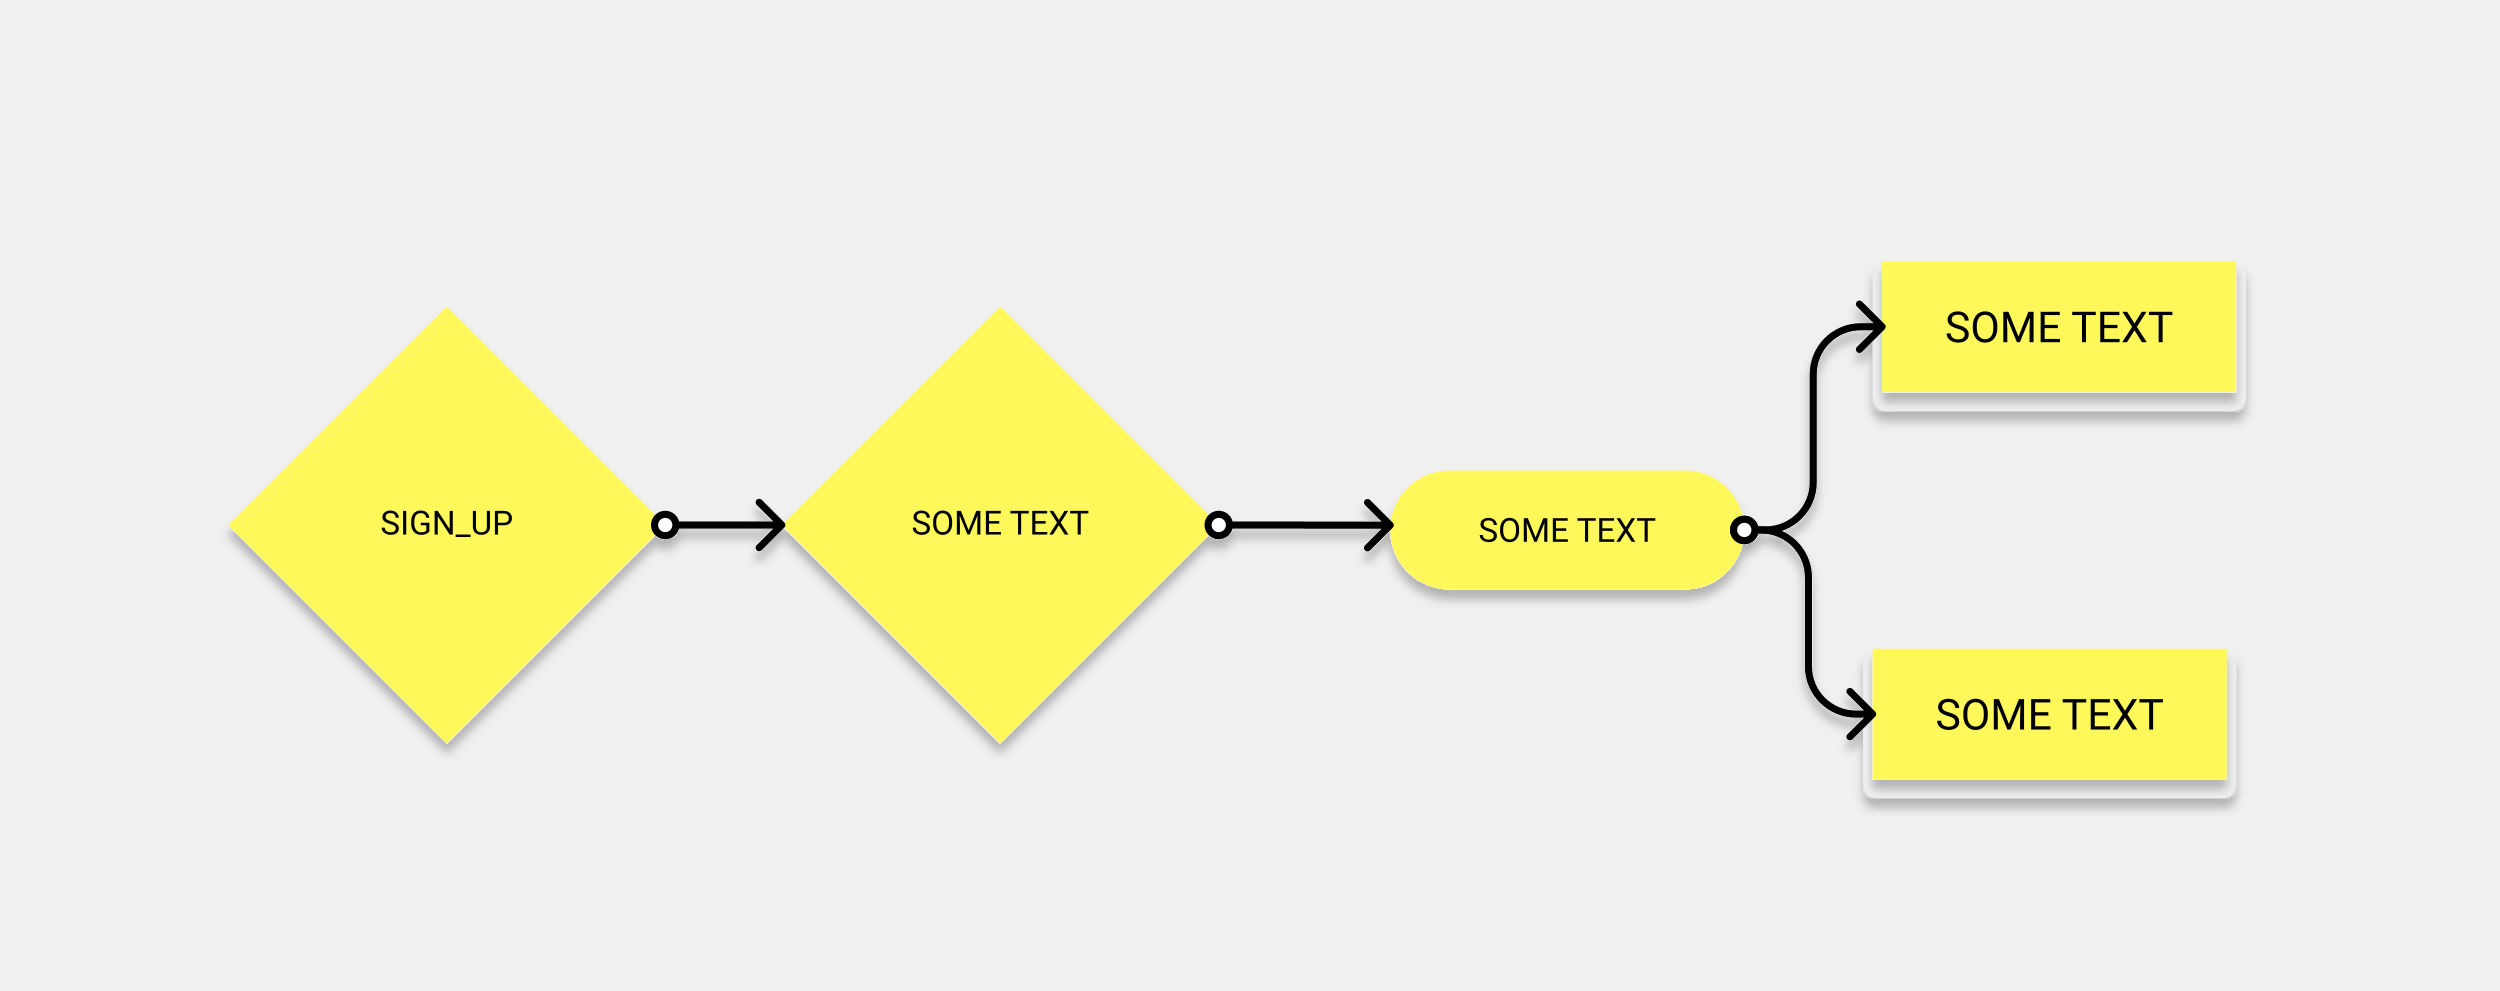
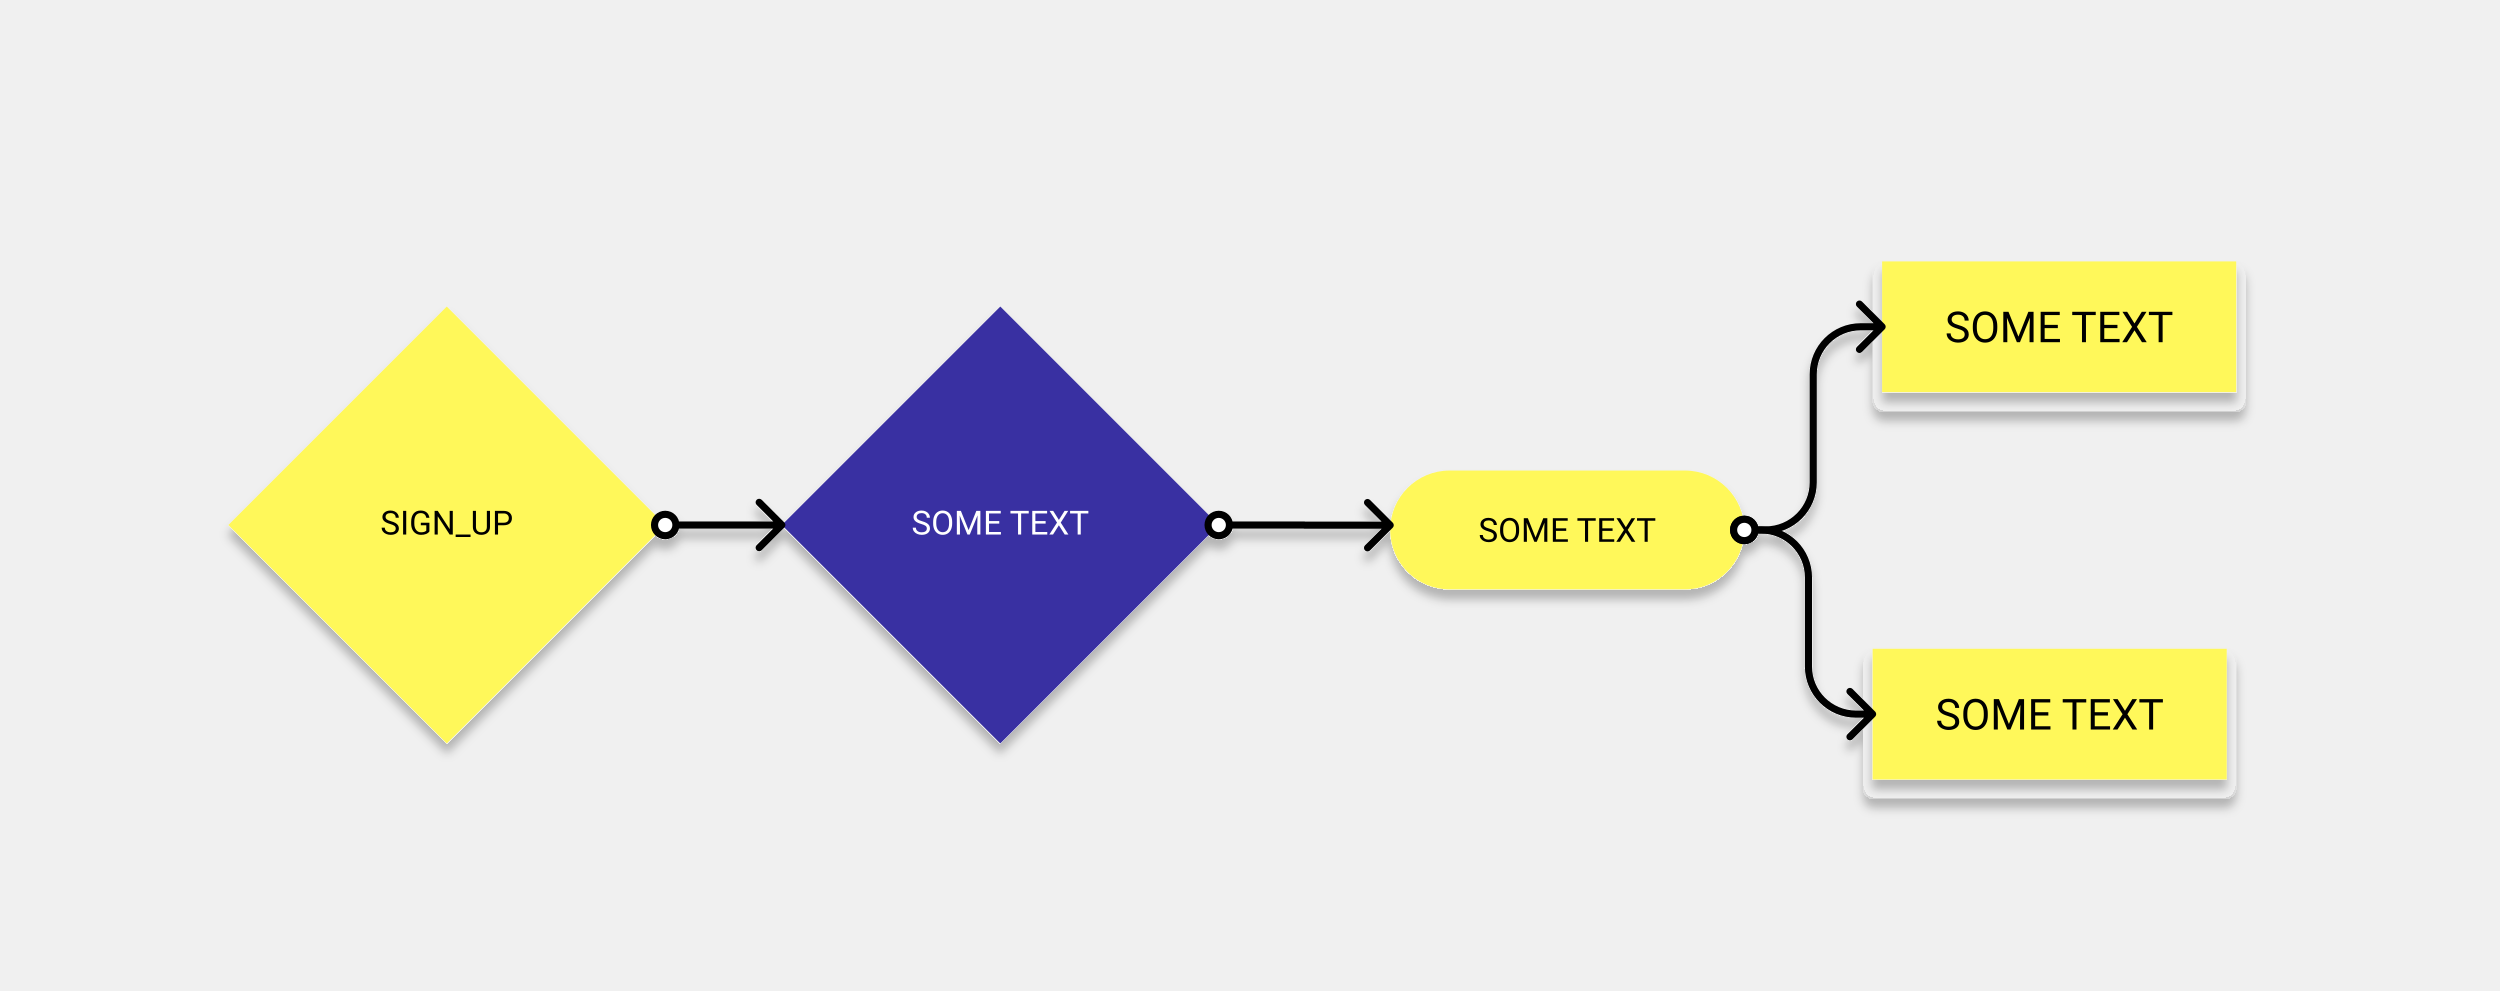
<svg xmlns="http://www.w3.org/2000/svg" width="1052" height="417" viewBox="0 0 1052 417" fill="none">
  <g filter="url(#filter0_d_1:63)">
    <rect width="130.004" height="130.004" transform="translate(188 129) rotate(45)" fill="#FFF85A" />
    <path d="M164.149 220.49C163.024 220.166 162.203 219.77 161.688 219.3C161.178 218.826 160.923 218.243 160.923 217.55C160.923 216.767 161.235 216.119 161.859 215.609C162.488 215.094 163.304 214.837 164.307 214.837C164.99 214.837 165.599 214.969 166.132 215.233C166.67 215.497 167.084 215.862 167.376 216.327C167.672 216.792 167.82 217.3 167.82 217.851H166.501C166.501 217.25 166.31 216.778 165.927 216.436C165.544 216.09 165.004 215.917 164.307 215.917C163.66 215.917 163.154 216.06 162.789 216.347C162.429 216.63 162.249 217.024 162.249 217.53C162.249 217.936 162.42 218.28 162.762 218.562C163.108 218.84 163.694 219.095 164.519 219.328C165.348 219.56 165.995 219.818 166.46 220.1C166.929 220.378 167.276 220.704 167.499 221.078C167.727 221.451 167.841 221.891 167.841 222.397C167.841 223.204 167.526 223.851 166.897 224.339C166.269 224.822 165.428 225.063 164.375 225.063C163.691 225.063 163.053 224.933 162.461 224.673C161.868 224.409 161.41 224.049 161.087 223.593C160.768 223.138 160.608 222.62 160.608 222.042H161.928C161.928 222.643 162.149 223.119 162.591 223.47C163.037 223.817 163.632 223.99 164.375 223.99C165.068 223.99 165.599 223.849 165.968 223.566C166.337 223.283 166.521 222.898 166.521 222.411C166.521 221.923 166.351 221.547 166.009 221.283C165.667 221.014 165.047 220.75 164.149 220.49ZM170.937 224.926H169.625V214.973H170.937V224.926ZM180.692 223.621C180.355 224.104 179.883 224.466 179.277 224.708C178.676 224.945 177.974 225.063 177.172 225.063C176.361 225.063 175.641 224.874 175.012 224.496C174.383 224.113 173.895 223.571 173.549 222.869C173.207 222.167 173.032 221.353 173.022 220.428V219.56C173.022 218.061 173.371 216.899 174.068 216.074C174.77 215.249 175.755 214.837 177.021 214.837C178.061 214.837 178.897 215.103 179.53 215.636C180.164 216.165 180.551 216.917 180.692 217.892H179.38C179.134 216.575 178.35 215.917 177.028 215.917C176.149 215.917 175.481 216.227 175.025 216.846C174.574 217.462 174.346 218.355 174.342 219.526V220.339C174.342 221.456 174.597 222.345 175.107 223.005C175.618 223.662 176.308 223.99 177.179 223.99C177.671 223.99 178.102 223.935 178.471 223.826C178.84 223.716 179.145 223.532 179.387 223.272V221.037H177.083V219.97H180.692V223.621ZM190.536 224.926H189.217L184.206 217.256V224.926H182.887V214.973H184.206L189.23 222.677V214.973H190.536V224.926ZM198.001 225.959H191.739V224.926H198.001V225.959ZM206.19 214.973V221.741C206.186 222.68 205.89 223.448 205.302 224.045C204.718 224.642 203.925 224.977 202.923 225.049L202.574 225.063C201.485 225.063 200.617 224.769 199.97 224.181C199.323 223.593 198.994 222.784 198.985 221.755V214.973H200.284V221.714C200.284 222.434 200.482 222.994 200.879 223.395C201.275 223.792 201.84 223.99 202.574 223.99C203.317 223.99 203.884 223.792 204.276 223.395C204.673 222.999 204.871 222.44 204.871 221.72V214.973H206.19ZM209.574 221.03V224.926H208.262V214.973H211.933C213.022 214.973 213.874 215.251 214.489 215.807C215.109 216.363 215.419 217.099 215.419 218.015C215.419 218.981 215.116 219.727 214.51 220.251C213.908 220.77 213.045 221.03 211.919 221.03H209.574ZM209.574 219.957H211.933C212.634 219.957 213.172 219.793 213.546 219.464C213.92 219.132 214.106 218.653 214.106 218.029C214.106 217.436 213.92 216.963 213.546 216.607C213.172 216.252 212.66 216.067 212.008 216.053H209.574V219.957Z" fill="black" />
-     <rect width="130.004" height="130.004" transform="translate(420.926 129) rotate(45)" fill="#FFF85A" />
-     <path d="M387.635 220.49C386.51 220.166 385.689 219.77 385.174 219.3C384.664 218.826 384.409 218.243 384.409 217.55C384.409 216.767 384.721 216.119 385.345 215.609C385.974 215.094 386.79 214.837 387.793 214.837C388.476 214.837 389.085 214.969 389.618 215.233C390.156 215.497 390.57 215.862 390.862 216.327C391.158 216.792 391.306 217.3 391.306 217.851H389.987C389.987 217.25 389.796 216.778 389.413 216.436C389.03 216.09 388.49 215.917 387.793 215.917C387.145 215.917 386.64 216.06 386.275 216.347C385.915 216.63 385.735 217.024 385.735 217.53C385.735 217.936 385.906 218.28 386.248 218.562C386.594 218.84 387.18 219.095 388.005 219.328C388.834 219.56 389.481 219.818 389.946 220.1C390.415 220.378 390.762 220.704 390.985 221.078C391.213 221.451 391.327 221.891 391.327 222.397C391.327 223.204 391.012 223.851 390.383 224.339C389.755 224.822 388.914 225.063 387.861 225.063C387.177 225.063 386.539 224.933 385.947 224.673C385.354 224.409 384.896 224.049 384.573 223.593C384.254 223.138 384.094 222.62 384.094 222.042H385.414C385.414 222.643 385.635 223.119 386.077 223.47C386.523 223.817 387.118 223.99 387.861 223.99C388.554 223.99 389.085 223.849 389.454 223.566C389.823 223.283 390.007 222.898 390.007 222.411C390.007 221.923 389.837 221.547 389.495 221.283C389.153 221.014 388.533 220.75 387.635 220.49ZM400.672 220.271C400.672 221.246 400.507 222.099 400.179 222.828C399.851 223.552 399.386 224.106 398.785 224.489C398.183 224.872 397.481 225.063 396.679 225.063C395.895 225.063 395.2 224.872 394.594 224.489C393.988 224.102 393.517 223.552 393.179 222.841C392.847 222.126 392.676 221.299 392.667 220.36V219.642C392.667 218.685 392.833 217.84 393.166 217.106C393.498 216.372 393.968 215.812 394.574 215.424C395.185 215.033 395.882 214.837 396.666 214.837C397.463 214.837 398.165 215.03 398.771 215.418C399.382 215.8 399.851 216.359 400.179 217.092C400.507 217.822 400.672 218.672 400.672 219.642V220.271ZM399.366 219.629C399.366 218.448 399.129 217.544 398.655 216.915C398.181 216.281 397.518 215.964 396.666 215.964C395.836 215.964 395.182 216.281 394.704 216.915C394.23 217.544 393.986 218.419 393.972 219.54V220.271C393.972 221.415 394.212 222.315 394.69 222.971C395.173 223.623 395.836 223.949 396.679 223.949C397.527 223.949 398.183 223.641 398.648 223.026C399.113 222.406 399.352 221.52 399.366 220.367V219.629ZM404.336 214.973L407.589 223.094L410.843 214.973H412.546V224.926H411.233V221.05L411.356 216.867L408.088 224.926H407.084L403.823 216.887L403.953 221.05V224.926H402.64V214.973H404.336ZM420.489 220.326H416.175V223.853H421.186V224.926H414.863V214.973H421.118V216.053H416.175V219.253H420.489V220.326ZM432.896 216.053H429.697V224.926H428.391V216.053H425.199V214.973H432.896V216.053ZM439.999 220.326H435.685V223.853H440.696V224.926H434.373V214.973H440.628V216.053H435.685V219.253H439.999V220.326ZM445.577 218.788L447.963 214.973H449.507L446.363 219.909L449.583 224.926H448.024L445.577 221.044L443.116 224.926H441.564L444.791 219.909L441.639 214.973H443.177L445.577 218.788ZM457.984 216.053H454.785V224.926H453.479V216.053H450.287V214.973H457.984V216.053Z" fill="black" />
+     <rect width="130.004" height="130.004" transform="translate(420.926 129) rotate(45)" fill="#3930A2" />
+     <path d="M387.635 220.49C386.51 220.166 385.689 219.77 385.174 219.3C384.664 218.826 384.409 218.243 384.409 217.55C384.409 216.767 384.721 216.119 385.345 215.609C385.974 215.094 386.79 214.837 387.793 214.837C388.476 214.837 389.085 214.969 389.618 215.233C390.156 215.497 390.57 215.862 390.862 216.327C391.158 216.792 391.306 217.3 391.306 217.851H389.987C389.987 217.25 389.796 216.778 389.413 216.436C389.03 216.09 388.49 215.917 387.793 215.917C387.145 215.917 386.64 216.06 386.275 216.347C385.915 216.63 385.735 217.024 385.735 217.53C385.735 217.936 385.906 218.28 386.248 218.562C386.594 218.84 387.18 219.095 388.005 219.328C388.834 219.56 389.481 219.818 389.946 220.1C390.415 220.378 390.762 220.704 390.985 221.078C391.213 221.451 391.327 221.891 391.327 222.397C391.327 223.204 391.012 223.851 390.383 224.339C389.755 224.822 388.914 225.063 387.861 225.063C387.177 225.063 386.539 224.933 385.947 224.673C385.354 224.409 384.896 224.049 384.573 223.593C384.254 223.138 384.094 222.62 384.094 222.042H385.414C385.414 222.643 385.635 223.119 386.077 223.47C386.523 223.817 387.118 223.99 387.861 223.99C388.554 223.99 389.085 223.849 389.454 223.566C389.823 223.283 390.007 222.898 390.007 222.411C390.007 221.923 389.837 221.547 389.495 221.283C389.153 221.014 388.533 220.75 387.635 220.49ZM400.672 220.271C400.672 221.246 400.507 222.099 400.179 222.828C399.851 223.552 399.386 224.106 398.785 224.489C398.183 224.872 397.481 225.063 396.679 225.063C395.895 225.063 395.2 224.872 394.594 224.489C393.988 224.102 393.517 223.552 393.179 222.841C392.847 222.126 392.676 221.299 392.667 220.36V219.642C392.667 218.685 392.833 217.84 393.166 217.106C393.498 216.372 393.968 215.812 394.574 215.424C395.185 215.033 395.882 214.837 396.666 214.837C397.463 214.837 398.165 215.03 398.771 215.418C399.382 215.8 399.851 216.359 400.179 217.092C400.507 217.822 400.672 218.672 400.672 219.642V220.271ZM399.366 219.629C399.366 218.448 399.129 217.544 398.655 216.915C398.181 216.281 397.518 215.964 396.666 215.964C395.836 215.964 395.182 216.281 394.704 216.915C394.23 217.544 393.986 218.419 393.972 219.54V220.271C393.972 221.415 394.212 222.315 394.69 222.971C395.173 223.623 395.836 223.949 396.679 223.949C397.527 223.949 398.183 223.641 398.648 223.026C399.113 222.406 399.352 221.52 399.366 220.367V219.629ZM404.336 214.973L407.589 223.094L410.843 214.973H412.546V224.926H411.233V221.05L411.356 216.867L408.088 224.926H407.084L403.823 216.887L403.953 221.05V224.926H402.64V214.973H404.336ZM420.489 220.326H416.175V223.853H421.186V224.926H414.863V214.973H421.118V216.053H416.175V219.253H420.489V220.326ZM432.896 216.053H429.697V224.926H428.391V216.053H425.199V214.973H432.896V216.053ZM439.999 220.326H435.685V223.853H440.696V224.926H434.373V214.973H440.628V216.053H435.685V219.253H439.999V220.326ZM445.577 218.788L447.963 214.973H449.507L446.363 219.909L449.583 224.926H448.024L445.577 221.044L443.116 224.926H441.564L444.791 219.909L441.639 214.973H443.177L445.577 218.788ZM457.984 216.053H454.785V224.926H453.479V216.053H450.287V214.973H457.984V216.053Z" fill="white" />
    <path d="M585 223C585 209.193 596.193 198 610 198H709C722.807 198 734 209.193 734 223V223C734 236.807 722.807 248 709 248H610C596.193 248 585 236.807 585 223V223Z" fill="#FFF85A" />
    <path d="M626.209 223.563C625.083 223.24 624.263 222.843 623.748 222.374C623.238 221.9 622.982 221.317 622.982 220.624C622.982 219.84 623.295 219.193 623.919 218.683C624.548 218.168 625.364 217.91 626.366 217.91C627.05 217.91 627.658 218.042 628.191 218.307C628.729 218.571 629.144 218.936 629.436 219.4C629.732 219.865 629.88 220.373 629.88 220.925H628.561C628.561 220.323 628.369 219.852 627.986 219.51C627.604 219.163 627.063 218.99 626.366 218.99C625.719 218.99 625.213 219.134 624.849 219.421C624.489 219.703 624.309 220.098 624.309 220.604C624.309 221.009 624.479 221.353 624.821 221.636C625.168 221.914 625.753 222.169 626.578 222.401C627.408 222.634 628.055 222.891 628.52 223.174C628.989 223.452 629.335 223.778 629.559 224.151C629.786 224.525 629.9 224.965 629.9 225.471C629.9 226.277 629.586 226.924 628.957 227.412C628.328 227.895 627.487 228.137 626.435 228.137C625.751 228.137 625.113 228.007 624.521 227.747C623.928 227.483 623.47 227.123 623.146 226.667C622.827 226.211 622.668 225.694 622.668 225.115H623.987C623.987 225.717 624.208 226.193 624.65 226.544C625.097 226.89 625.692 227.063 626.435 227.063C627.127 227.063 627.658 226.922 628.027 226.64C628.396 226.357 628.581 225.972 628.581 225.484C628.581 224.997 628.41 224.621 628.068 224.356C627.727 224.088 627.107 223.823 626.209 223.563ZM639.245 223.345C639.245 224.32 639.081 225.172 638.753 225.901C638.425 226.626 637.96 227.18 637.358 227.562C636.757 227.945 636.055 228.137 635.253 228.137C634.469 228.137 633.774 227.945 633.168 227.562C632.562 227.175 632.09 226.626 631.753 225.915C631.42 225.2 631.249 224.372 631.24 223.434V222.716C631.24 221.759 631.407 220.913 631.739 220.18C632.072 219.446 632.541 218.885 633.147 218.498C633.758 218.106 634.455 217.91 635.239 217.91C636.037 217.91 636.739 218.104 637.345 218.491C637.955 218.874 638.425 219.432 638.753 220.166C639.081 220.895 639.245 221.745 639.245 222.716V223.345ZM637.939 222.702C637.939 221.522 637.702 220.617 637.229 219.988C636.755 219.355 636.091 219.038 635.239 219.038C634.41 219.038 633.756 219.355 633.277 219.988C632.803 220.617 632.56 221.492 632.546 222.613V223.345C632.546 224.489 632.785 225.389 633.264 226.045C633.747 226.697 634.41 227.022 635.253 227.022C636.101 227.022 636.757 226.715 637.222 226.1C637.687 225.48 637.926 224.593 637.939 223.44V222.702ZM642.909 218.047L646.163 226.168L649.417 218.047H651.119V228H649.807V224.124L649.93 219.94L646.662 228H645.657L642.396 219.961L642.526 224.124V228H641.214V218.047H642.909ZM659.062 223.399H654.749V226.927H659.76V228H653.437V218.047H659.691V219.127H654.749V222.326H659.062V223.399ZM671.47 219.127H668.271V228H666.965V219.127H663.772V218.047H671.47V219.127ZM678.572 223.399H674.259V226.927H679.27V228H672.946V218.047H679.201V219.127H674.259V222.326H678.572V223.399ZM684.15 221.861L686.536 218.047H688.081L684.937 222.982L688.156 228H686.598L684.15 224.117L681.689 228H680.138L683.364 222.982L680.213 218.047H681.751L684.15 221.861ZM696.558 219.127H693.358V228H692.053V219.127H688.86V218.047H696.558V219.127Z" fill="black" />
    <path d="M512.853 216.426C510.353 216.426 508.353 218.426 508.353 220.926C508.353 223.426 510.353 225.426 512.853 225.426C515.353 225.426 517.353 223.426 517.353 220.926C517.353 218.426 515.353 216.426 512.853 216.426Z" fill="white" />
    <path d="M586.061 222.061C586.646 221.475 586.646 220.525 586.061 219.939L576.515 210.393C575.929 209.808 574.979 209.808 574.393 210.393C573.808 210.979 573.808 211.929 574.393 212.515L582.879 221L574.393 229.485C573.808 230.071 573.808 231.021 574.393 231.607C574.979 232.192 575.929 232.192 576.515 231.607L586.061 222.061ZM509.853 220.926C509.853 219.255 511.181 217.926 512.853 217.926V214.926C509.524 214.926 506.853 217.598 506.853 220.926H509.853ZM512.853 217.926C514.524 217.926 515.853 219.255 515.853 220.926H518.853C518.853 217.598 516.181 214.926 512.853 214.926V217.926ZM515.853 220.926C515.853 222.598 514.524 223.926 512.853 223.926V226.926C516.181 226.926 518.853 224.255 518.853 220.926H515.853ZM512.853 223.926C511.181 223.926 509.853 222.598 509.853 220.926H506.853C506.853 224.255 509.524 226.926 512.853 226.926V223.926ZM517.353 222.426H548.89V219.426H517.353V222.426ZM548.963 222.5H585V219.5H548.963V222.5ZM547.426 220.963C547.426 221.812 548.114 222.5 548.963 222.5V219.5C549.771 219.5 550.426 220.155 550.426 220.963H547.426ZM548.89 222.426C548.082 222.426 547.426 221.771 547.426 220.963H550.426C550.426 220.114 549.738 219.426 548.89 219.426V222.426Z" fill="black" />
    <g filter="url(#filter1_d_1:63)">
      <rect width="149" height="55" transform="translate(788 273)" fill="#FFF85A" />
      <path d="M819.697 301.296C818.25 300.88 817.195 300.37 816.533 299.767C815.877 299.157 815.549 298.407 815.549 297.517C815.549 296.509 815.95 295.677 816.753 295.021C817.562 294.358 818.61 294.027 819.899 294.027C820.778 294.027 821.561 294.197 822.246 294.537C822.938 294.877 823.471 295.346 823.846 295.943C824.227 296.541 824.417 297.194 824.417 297.903H822.721C822.721 297.13 822.475 296.523 821.982 296.084C821.49 295.639 820.796 295.416 819.899 295.416C819.067 295.416 818.417 295.601 817.948 295.97C817.485 296.333 817.254 296.84 817.254 297.49C817.254 298.012 817.474 298.454 817.913 298.817C818.358 299.175 819.111 299.503 820.172 299.802C821.238 300.101 822.07 300.432 822.668 300.795C823.271 301.152 823.717 301.571 824.004 302.052C824.297 302.532 824.443 303.098 824.443 303.748C824.443 304.785 824.039 305.617 823.23 306.244C822.422 306.865 821.341 307.176 819.987 307.176C819.108 307.176 818.288 307.009 817.526 306.675C816.765 306.335 816.176 305.872 815.76 305.286C815.35 304.7 815.145 304.035 815.145 303.291H816.841C816.841 304.064 817.125 304.677 817.693 305.128C818.268 305.573 819.032 305.796 819.987 305.796C820.878 305.796 821.561 305.614 822.035 305.251C822.51 304.888 822.747 304.393 822.747 303.766C822.747 303.139 822.527 302.655 822.088 302.315C821.648 301.97 820.852 301.63 819.697 301.296ZM836.458 301.015C836.458 302.269 836.247 303.364 835.825 304.302C835.403 305.233 834.806 305.945 834.032 306.438C833.259 306.93 832.356 307.176 831.325 307.176C830.317 307.176 829.424 306.93 828.645 306.438C827.865 305.939 827.259 305.233 826.825 304.319C826.397 303.399 826.178 302.336 826.166 301.129V300.206C826.166 298.976 826.38 297.889 826.808 296.945C827.235 296.002 827.839 295.281 828.618 294.783C829.403 294.279 830.3 294.027 831.308 294.027C832.333 294.027 833.235 294.276 834.015 294.774C834.8 295.267 835.403 295.984 835.825 296.928C836.247 297.865 836.458 298.958 836.458 300.206V301.015ZM834.779 300.188C834.779 298.671 834.475 297.508 833.865 296.699C833.256 295.885 832.403 295.478 831.308 295.478C830.241 295.478 829.4 295.885 828.785 296.699C828.176 297.508 827.862 298.633 827.845 300.074V301.015C827.845 302.485 828.152 303.643 828.768 304.486C829.389 305.324 830.241 305.743 831.325 305.743C832.415 305.743 833.259 305.348 833.856 304.557C834.454 303.76 834.762 302.62 834.779 301.138V300.188ZM841.169 294.203L845.353 304.645L849.536 294.203H851.725V307H850.037V302.017L850.195 296.638L845.994 307H844.702L840.51 296.664L840.677 302.017V307H838.989V294.203H841.169ZM861.938 301.085H856.392V305.62H862.834V307H854.704V294.203H862.746V295.592H856.392V299.705H861.938V301.085ZM877.89 295.592H873.776V307H872.098V295.592H867.993V294.203H877.89V295.592ZM887.021 301.085H881.476V305.62H887.918V307H879.788V294.203H887.83V295.592H881.476V299.705H887.021V301.085ZM894.193 299.107L897.261 294.203H899.247L895.204 300.549L899.344 307H897.34L894.193 302.008L891.029 307H889.034L893.183 300.549L889.131 294.203H891.108L894.193 299.107ZM910.146 295.592H906.032V307H904.354V295.592H900.249V294.203H910.146V295.592Z" fill="black" />
    </g>
    <g filter="url(#filter2_d_1:63)">
      <rect width="149" height="55" transform="translate(792 110)" fill="#FFF85A" />
      <path d="M823.697 138.296C822.25 137.88 821.195 137.37 820.533 136.767C819.877 136.157 819.549 135.407 819.549 134.517C819.549 133.509 819.95 132.677 820.753 132.021C821.562 131.358 822.61 131.027 823.899 131.027C824.778 131.027 825.561 131.197 826.246 131.537C826.938 131.877 827.471 132.346 827.846 132.943C828.227 133.541 828.417 134.194 828.417 134.903H826.721C826.721 134.13 826.475 133.523 825.982 133.084C825.49 132.639 824.796 132.416 823.899 132.416C823.067 132.416 822.417 132.601 821.948 132.97C821.485 133.333 821.254 133.84 821.254 134.49C821.254 135.012 821.474 135.454 821.913 135.817C822.358 136.175 823.111 136.503 824.172 136.802C825.238 137.101 826.07 137.432 826.668 137.795C827.271 138.152 827.717 138.571 828.004 139.052C828.297 139.532 828.443 140.098 828.443 140.748C828.443 141.785 828.039 142.617 827.23 143.244C826.422 143.865 825.341 144.176 823.987 144.176C823.108 144.176 822.288 144.009 821.526 143.675C820.765 143.335 820.176 142.872 819.76 142.286C819.35 141.7 819.145 141.035 819.145 140.291H820.841C820.841 141.064 821.125 141.677 821.693 142.128C822.268 142.573 823.032 142.796 823.987 142.796C824.878 142.796 825.561 142.614 826.035 142.251C826.51 141.888 826.747 141.393 826.747 140.766C826.747 140.139 826.527 139.655 826.088 139.315C825.648 138.97 824.852 138.63 823.697 138.296ZM840.458 138.015C840.458 139.269 840.247 140.364 839.825 141.302C839.403 142.233 838.806 142.945 838.032 143.438C837.259 143.93 836.356 144.176 835.325 144.176C834.317 144.176 833.424 143.93 832.645 143.438C831.865 142.939 831.259 142.233 830.825 141.319C830.397 140.399 830.178 139.336 830.166 138.129V137.206C830.166 135.976 830.38 134.889 830.808 133.945C831.235 133.002 831.839 132.281 832.618 131.783C833.403 131.279 834.3 131.027 835.308 131.027C836.333 131.027 837.235 131.276 838.015 131.774C838.8 132.267 839.403 132.984 839.825 133.928C840.247 134.865 840.458 135.958 840.458 137.206V138.015ZM838.779 137.188C838.779 135.671 838.475 134.508 837.865 133.699C837.256 132.885 836.403 132.478 835.308 132.478C834.241 132.478 833.4 132.885 832.785 133.699C832.176 134.508 831.862 135.633 831.845 137.074V138.015C831.845 139.485 832.152 140.643 832.768 141.486C833.389 142.324 834.241 142.743 835.325 142.743C836.415 142.743 837.259 142.348 837.856 141.557C838.454 140.76 838.762 139.62 838.779 138.138V137.188ZM845.169 131.203L849.353 141.645L853.536 131.203H855.725V144H854.037V139.017L854.195 133.638L849.994 144H848.702L844.51 133.664L844.677 139.017V144H842.989V131.203H845.169ZM865.938 138.085H860.392V142.62H866.834V144H858.704V131.203H866.746V132.592H860.392V136.705H865.938V138.085ZM881.89 132.592H877.776V144H876.098V132.592H871.993V131.203H881.89V132.592ZM891.021 138.085H885.476V142.62H891.918V144H883.788V131.203H891.83V132.592H885.476V136.705H891.021V138.085ZM898.193 136.107L901.261 131.203H903.247L899.204 137.549L903.344 144H901.34L898.193 139.008L895.029 144H893.034L897.183 137.549L893.131 131.203H895.108L898.193 136.107ZM914.146 132.592H910.032V144H908.354V132.592H904.249V131.203H914.146V132.592Z" fill="black" />
    </g>
    <path d="M279.926 216.426C277.426 216.426 275.426 218.426 275.426 220.926C275.426 223.426 277.426 225.426 279.926 225.426C282.426 225.426 284.426 223.426 284.426 220.926C284.426 218.426 282.426 216.426 279.926 216.426Z" fill="white" />
    <path d="M330.061 221.987C330.646 221.401 330.646 220.452 330.061 219.866L320.515 210.32C319.929 209.734 318.979 209.734 318.393 210.32C317.808 210.906 317.808 211.855 318.393 212.441L326.879 220.926L318.393 229.412C317.808 229.997 317.808 230.947 318.393 231.533C318.979 232.119 319.929 232.119 320.515 231.533L330.061 221.987ZM276.926 220.926C276.926 219.255 278.255 217.926 279.926 217.926V214.926C276.598 214.926 273.926 217.598 273.926 220.926H276.926ZM279.926 217.926C281.598 217.926 282.926 219.255 282.926 220.926H285.926C285.926 217.598 283.255 214.926 279.926 214.926V217.926ZM282.926 220.926C282.926 222.598 281.598 223.926 279.926 223.926V226.926C283.255 226.926 285.926 224.255 285.926 220.926H282.926ZM279.926 223.926C278.255 223.926 276.926 222.598 276.926 220.926H273.926C273.926 224.255 276.598 226.926 279.926 226.926V223.926ZM284.426 222.426H329V219.426H284.426V222.426Z" fill="black" />
    <path d="M734 218.5C731.5 218.5 729.5 220.5 729.5 223C729.5 225.5 731.5 227.5 734 227.5C736.5 227.5 738.5 225.5 738.5 223C738.5 220.5 736.5 218.5 734 218.5Z" fill="white" />
    <path d="M789.061 301.561C789.646 300.975 789.646 300.025 789.061 299.439L779.515 289.893C778.929 289.308 777.979 289.308 777.393 289.893C776.808 290.479 776.808 291.429 777.393 292.015L785.879 300.5L777.393 308.985C776.808 309.571 776.808 310.521 777.393 311.107C777.979 311.692 778.929 311.692 779.515 311.107L789.061 301.561ZM731 223C731 221.328 732.328 220 734 220V217C730.672 217 728 219.672 728 223H731ZM734 220C735.672 220 737 221.328 737 223H740C740 219.672 737.328 217 734 217V220ZM737 223C737 224.672 735.672 226 734 226V229C737.328 229 740 226.328 740 223H737ZM734 226C732.328 226 731 224.672 731 223H728C728 226.328 730.672 229 734 229V226ZM738.5 224.5H741V221.5H738.5V224.5ZM759.5 243V280.5H762.5V243H759.5ZM781 302H788V299H781V302ZM759.5 280.5C759.5 292.374 769.126 302 781 302V299C770.783 299 762.5 290.717 762.5 280.5H759.5ZM741 224.5C751.217 224.5 759.5 232.783 759.5 243H762.5C762.5 231.126 752.874 221.5 741 221.5V224.5Z" fill="black" />
    <path d="M734 218.5C731.5 218.5 729.5 220.5 729.5 223C729.5 225.5 731.5 227.5 734 227.5C736.5 227.5 738.5 225.5 738.5 223C738.5 220.5 736.5 218.5 734 218.5Z" fill="white" />
    <path d="M793.061 138.561C793.646 137.975 793.646 137.025 793.061 136.439L783.515 126.893C782.929 126.308 781.979 126.308 781.393 126.893C780.808 127.479 780.808 128.429 781.393 129.015L789.879 137.5L781.393 145.985C780.808 146.571 780.808 147.521 781.393 148.107C781.979 148.692 782.929 148.692 783.515 148.107L793.061 138.561ZM731 223C731 221.328 732.328 220 734 220V217C730.672 217 728 219.672 728 223H731ZM734 220C735.672 220 737 221.328 737 223H740C740 219.672 737.328 217 734 217V220ZM737 223C737 224.672 735.672 226 734 226V229C737.328 229 740 226.328 740 223H737ZM734 226C732.328 226 731 224.672 731 223H728C728 226.328 730.672 229 734 229V226ZM738.5 224.5H743V221.5H738.5V224.5ZM764.5 203V157.5H761.5V203H764.5ZM783 139H792V136H783V139ZM764.5 157.5C764.5 147.283 772.783 139 783 139V136C771.126 136 761.5 145.626 761.5 157.5H764.5ZM743 224.5C754.874 224.5 764.5 214.874 764.5 203H761.5C761.5 213.217 753.217 221.5 743 221.5V224.5Z" fill="black" />
  </g>
  <defs>
    <filter id="filter0_d_1:63" x="-4" y="0" width="1060" height="425" filterUnits="userSpaceOnUse" color-interpolation-filters="sRGB">
      <feFlood flood-opacity="0" result="BackgroundImageFix" />
      <feColorMatrix in="SourceAlpha" type="matrix" values="0 0 0 0 0 0 0 0 0 0 0 0 0 0 0 0 0 0 127 0" result="hardAlpha" />
      <feOffset dy="4" />
      <feGaussianBlur stdDeviation="2" />
      <feComposite in2="hardAlpha" operator="out" />
      <feColorMatrix type="matrix" values="0 0 0 0 0 0 0 0 0 0 0 0 0 0 0 0 0 0 0.25 0" />
      <feBlend mode="normal" in2="BackgroundImageFix" result="effect1_dropShadow_1:63" />
      <feBlend mode="normal" in="SourceGraphic" in2="effect1_dropShadow_1:63" result="shape" />
    </filter>
    <filter id="filter1_d_1:63" x="784" y="273" width="157" height="63" filterUnits="userSpaceOnUse" color-interpolation-filters="sRGB">
      <feFlood flood-opacity="0" result="BackgroundImageFix" />
      <feColorMatrix in="SourceAlpha" type="matrix" values="0 0 0 0 0 0 0 0 0 0 0 0 0 0 0 0 0 0 127 0" result="hardAlpha" />
      <feOffset dy="4" />
      <feGaussianBlur stdDeviation="2" />
      <feComposite in2="hardAlpha" operator="out" />
      <feColorMatrix type="matrix" values="0 0 0 0 0 0 0 0 0 0 0 0 0 0 0 0 0 0 0.25 0" />
      <feBlend mode="normal" in2="BackgroundImageFix" result="effect1_dropShadow_1:63" />
      <feBlend mode="normal" in="SourceGraphic" in2="effect1_dropShadow_1:63" result="shape" />
    </filter>
    <filter id="filter2_d_1:63" x="788" y="110" width="157" height="63" filterUnits="userSpaceOnUse" color-interpolation-filters="sRGB">
      <feFlood flood-opacity="0" result="BackgroundImageFix" />
      <feColorMatrix in="SourceAlpha" type="matrix" values="0 0 0 0 0 0 0 0 0 0 0 0 0 0 0 0 0 0 127 0" result="hardAlpha" />
      <feOffset dy="4" />
      <feGaussianBlur stdDeviation="2" />
      <feComposite in2="hardAlpha" operator="out" />
      <feColorMatrix type="matrix" values="0 0 0 0 0 0 0 0 0 0 0 0 0 0 0 0 0 0 0.25 0" />
      <feBlend mode="normal" in2="BackgroundImageFix" result="effect1_dropShadow_1:63" />
      <feBlend mode="normal" in="SourceGraphic" in2="effect1_dropShadow_1:63" result="shape" />
    </filter>
  </defs>
</svg>
